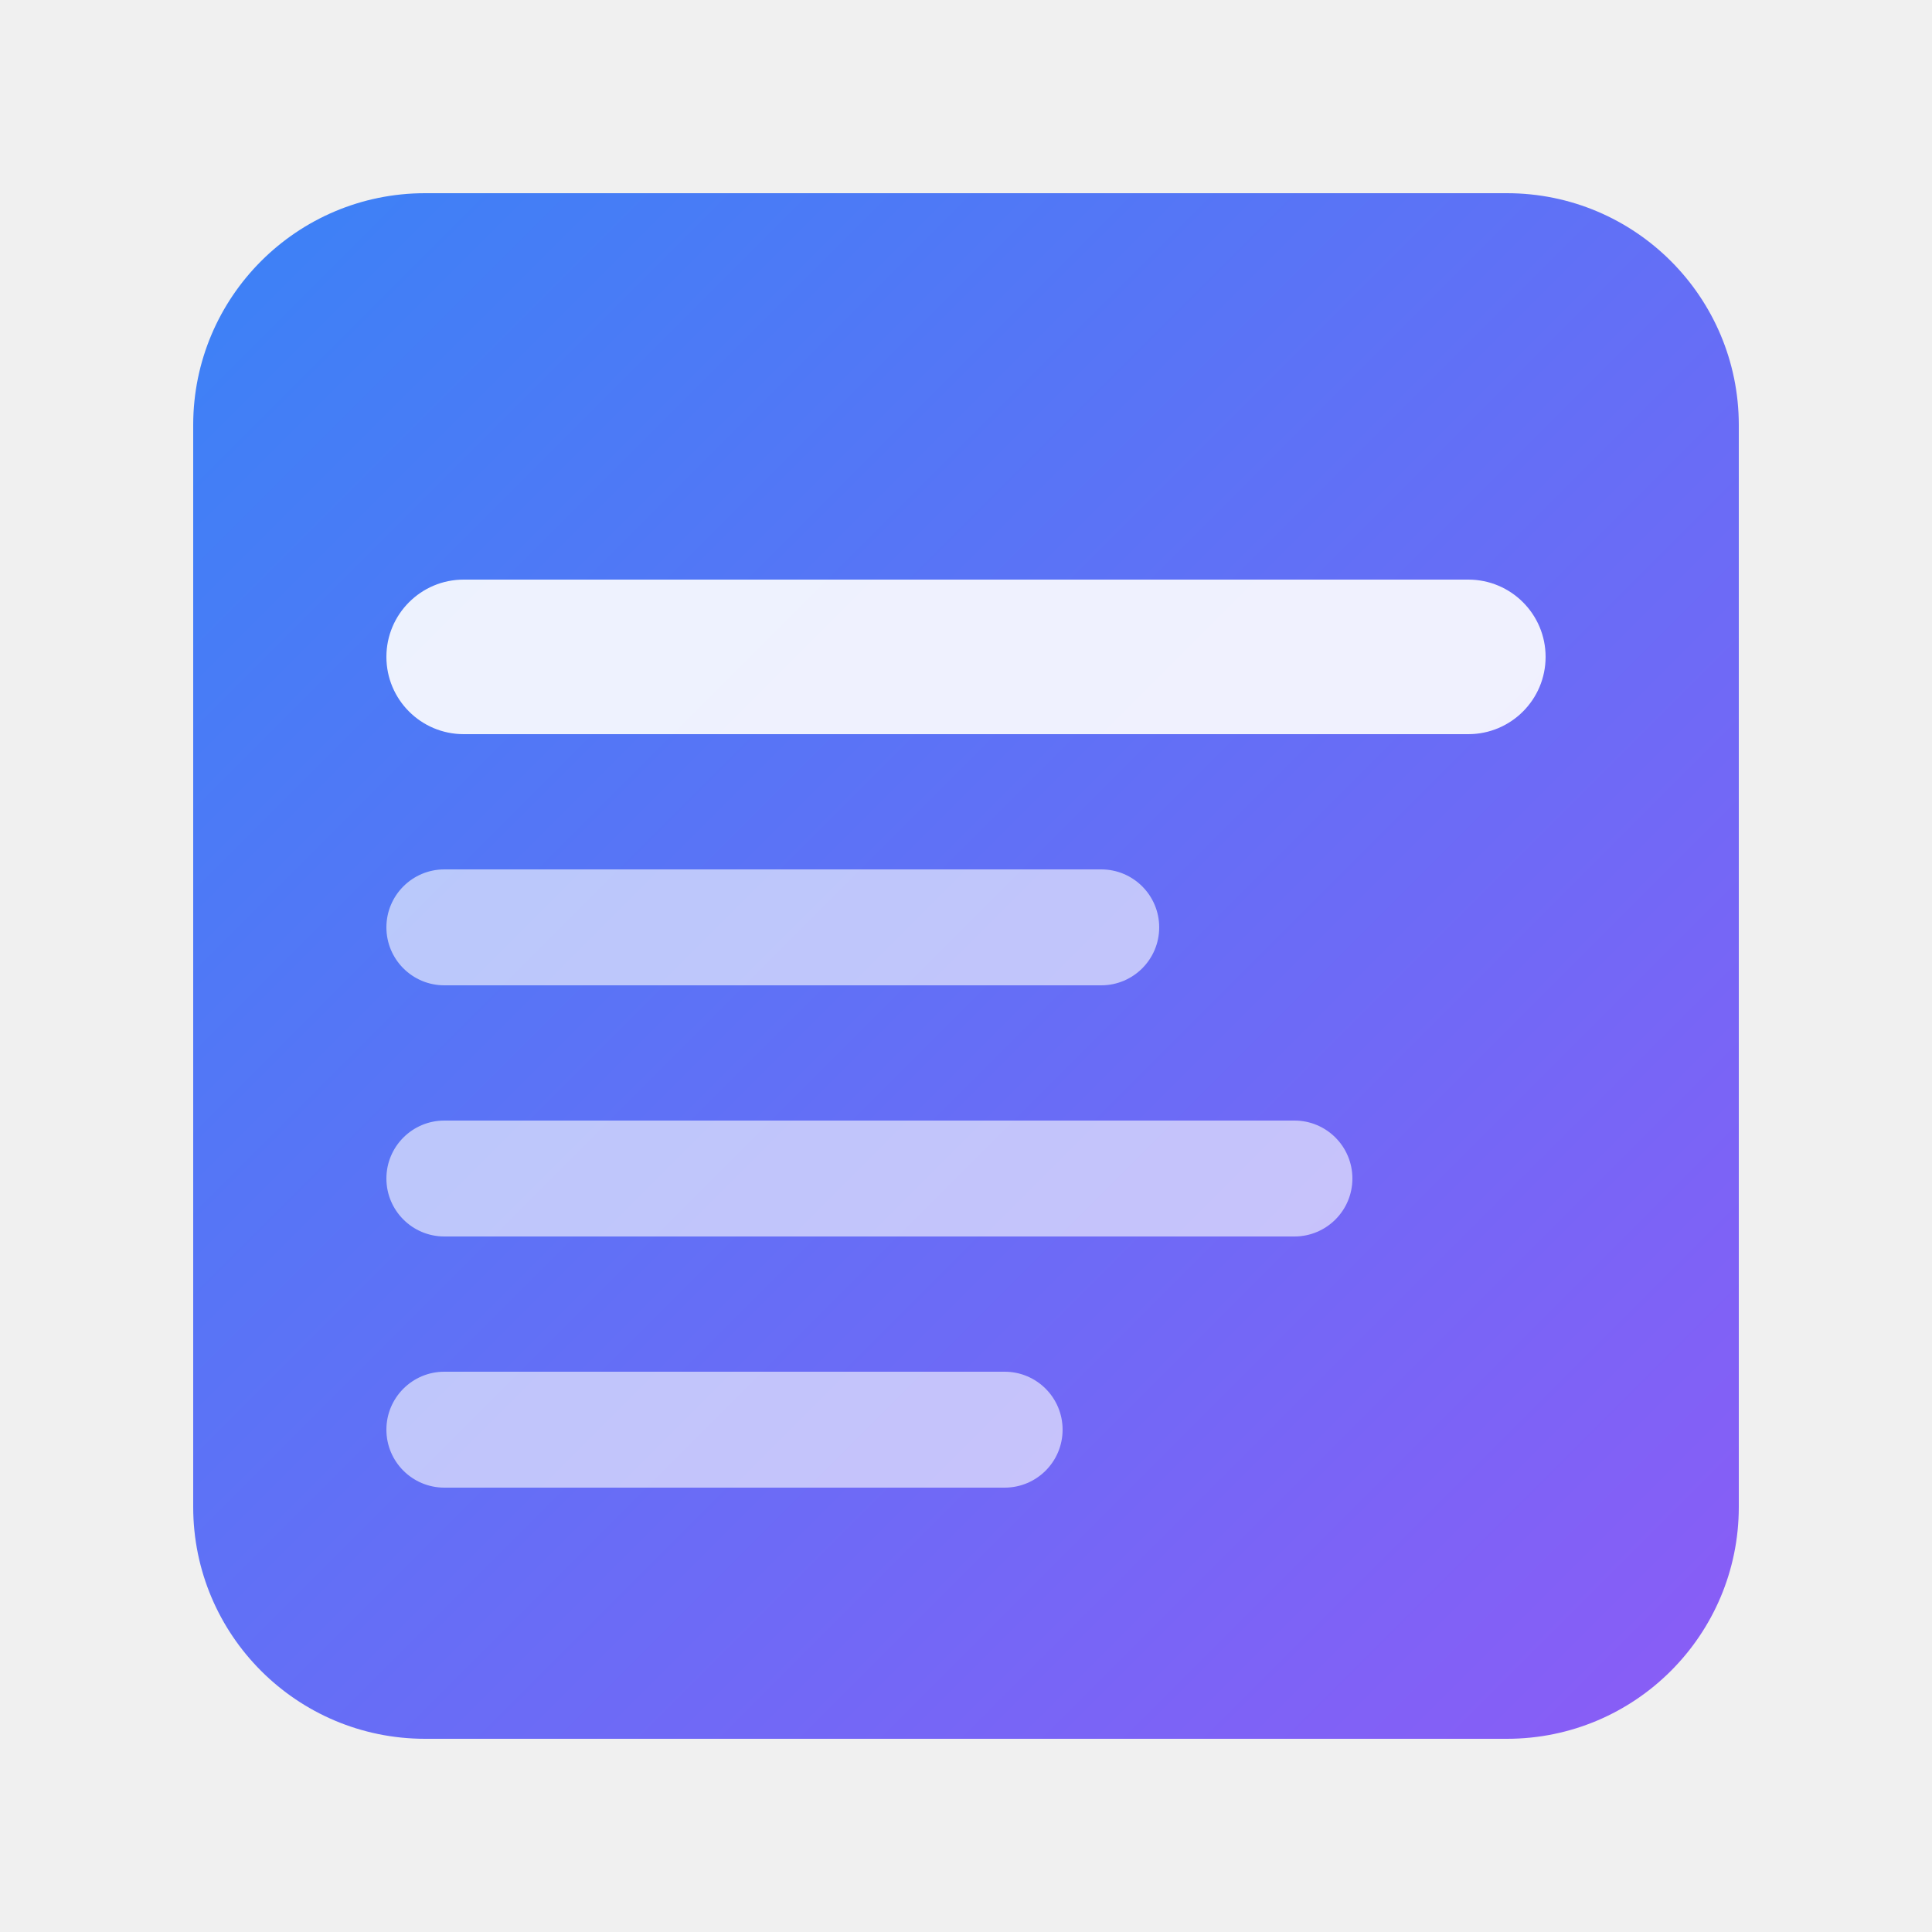
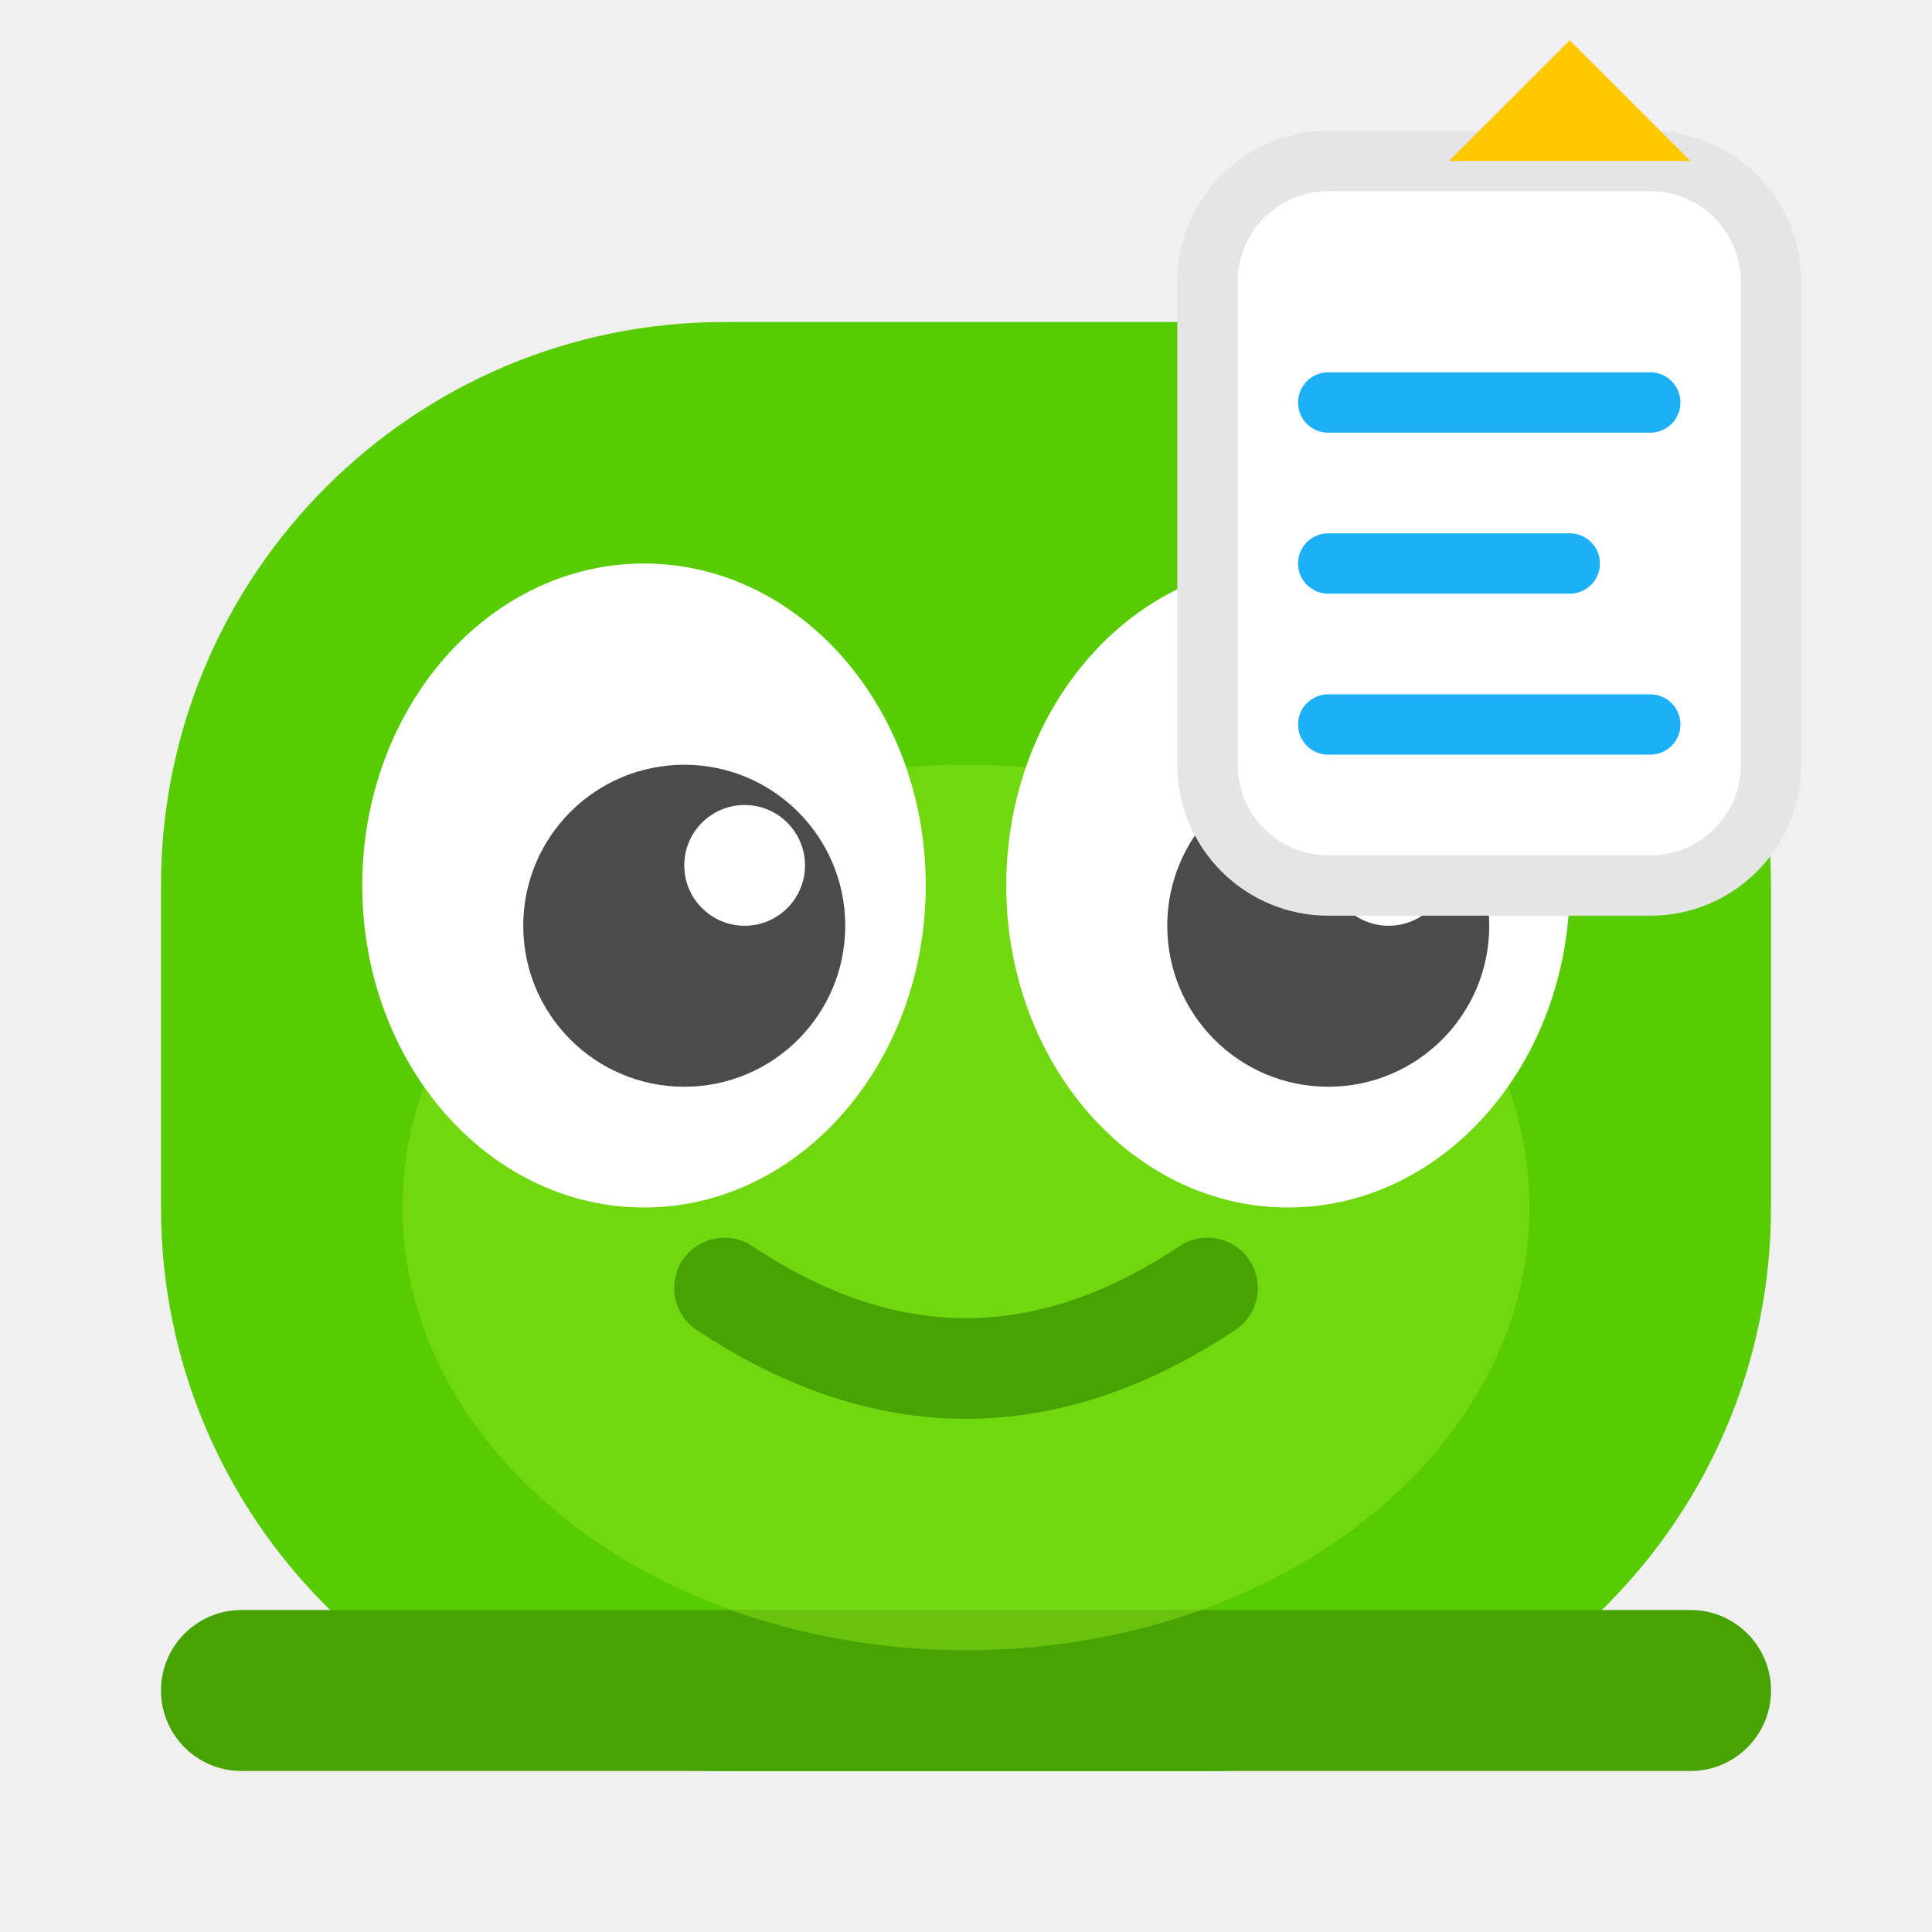
- <svg xmlns="http://www.w3.org/2000/svg" viewBox="0 0 100 100">
-   <defs>
-     <linearGradient id="grad" x1="0%" y1="0%" x2="100%" y2="100%">
-       <stop offset="0%" style="stop-color:#3b82f6;stop-opacity:1" />
-       <stop offset="100%" style="stop-color:#8b5cf6;stop-opacity:1" />
-     </linearGradient>
-   </defs>
-   <rect width="80" height="80" x="10" y="10" rx="12" fill="url(#grad)" />
-   <rect width="60" height="8" x="20" y="30" rx="4" fill="white" opacity="0.9" />
-   <rect width="40" height="6" x="20" y="45" rx="3" fill="white" opacity="0.6" />
-   <rect width="50" height="6" x="20" y="58" rx="3" fill="white" opacity="0.6" />
-   <rect width="35" height="6" x="20" y="71" rx="3" fill="white" opacity="0.6" />
+ <svg xmlns="http://www.w3.org/2000/svg" viewBox="0 0 48 48">
+   <rect x="4" y="8" width="40" height="36" rx="14" fill="#58CC02" />
+   <rect x="4" y="40" width="40" height="4" rx="2" fill="#46A302" />
+   <ellipse cx="24" cy="30" rx="14" ry="11" fill="#89E219" opacity="0.5" />
+   <ellipse cx="16" cy="22" rx="7" ry="8" fill="#FFFFFF" />
+   <circle cx="17" cy="23" r="4" fill="#4B4B4B" />
+   <circle cx="18.5" cy="21.5" r="1.5" fill="#FFFFFF" />
+   <ellipse cx="32" cy="22" rx="7" ry="8" fill="#FFFFFF" />
+   <circle cx="33" cy="23" r="4" fill="#4B4B4B" />
+   <circle cx="34.5" cy="21.5" r="1.5" fill="#FFFFFF" />
+   <path d="M18 32 Q24 36 30 32" stroke="#46A302" stroke-width="2.5" stroke-linecap="round" fill="none" />
+   <rect x="30" y="4" width="14" height="18" rx="3" fill="#FFFFFF" stroke="#E5E5E5" stroke-width="1.5" />
+   <path d="M33 10 H41 M33 14 H39 M33 18 H41" stroke="#1CB0F6" stroke-width="1.5" stroke-linecap="round" />
+   <path d="M36 4 L39 1 L42 4" fill="#FFC800" />
</svg>
